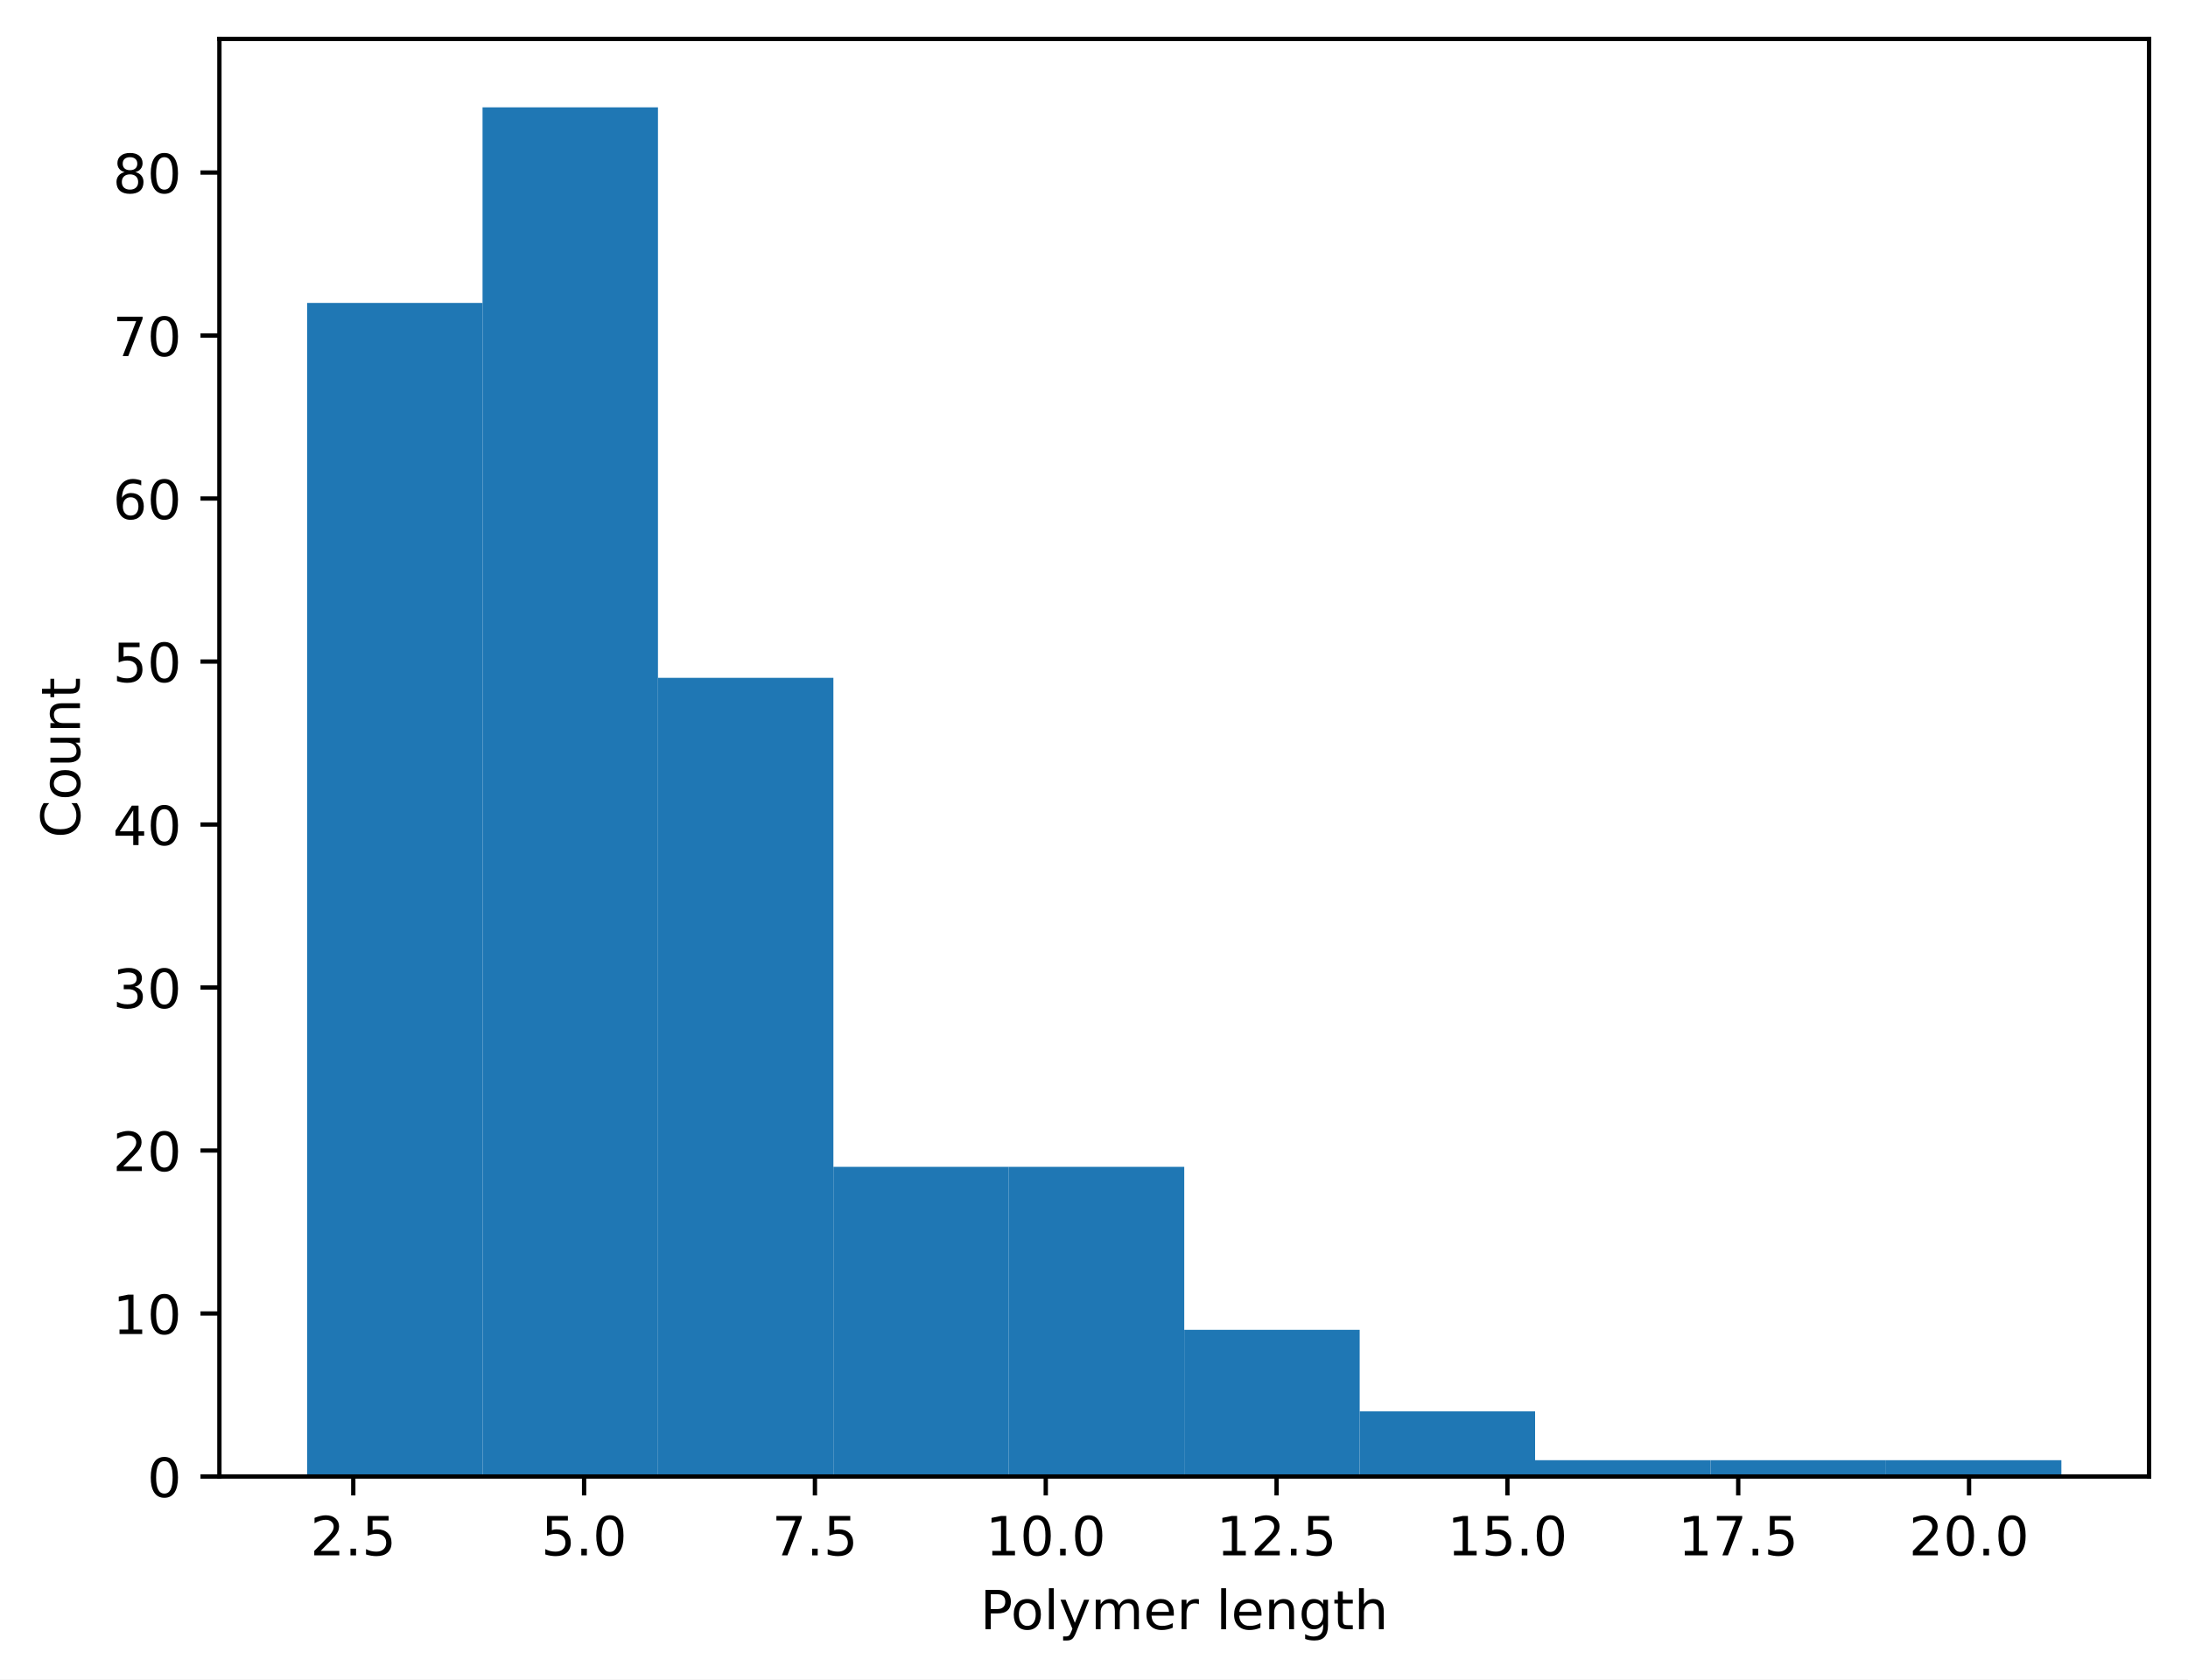
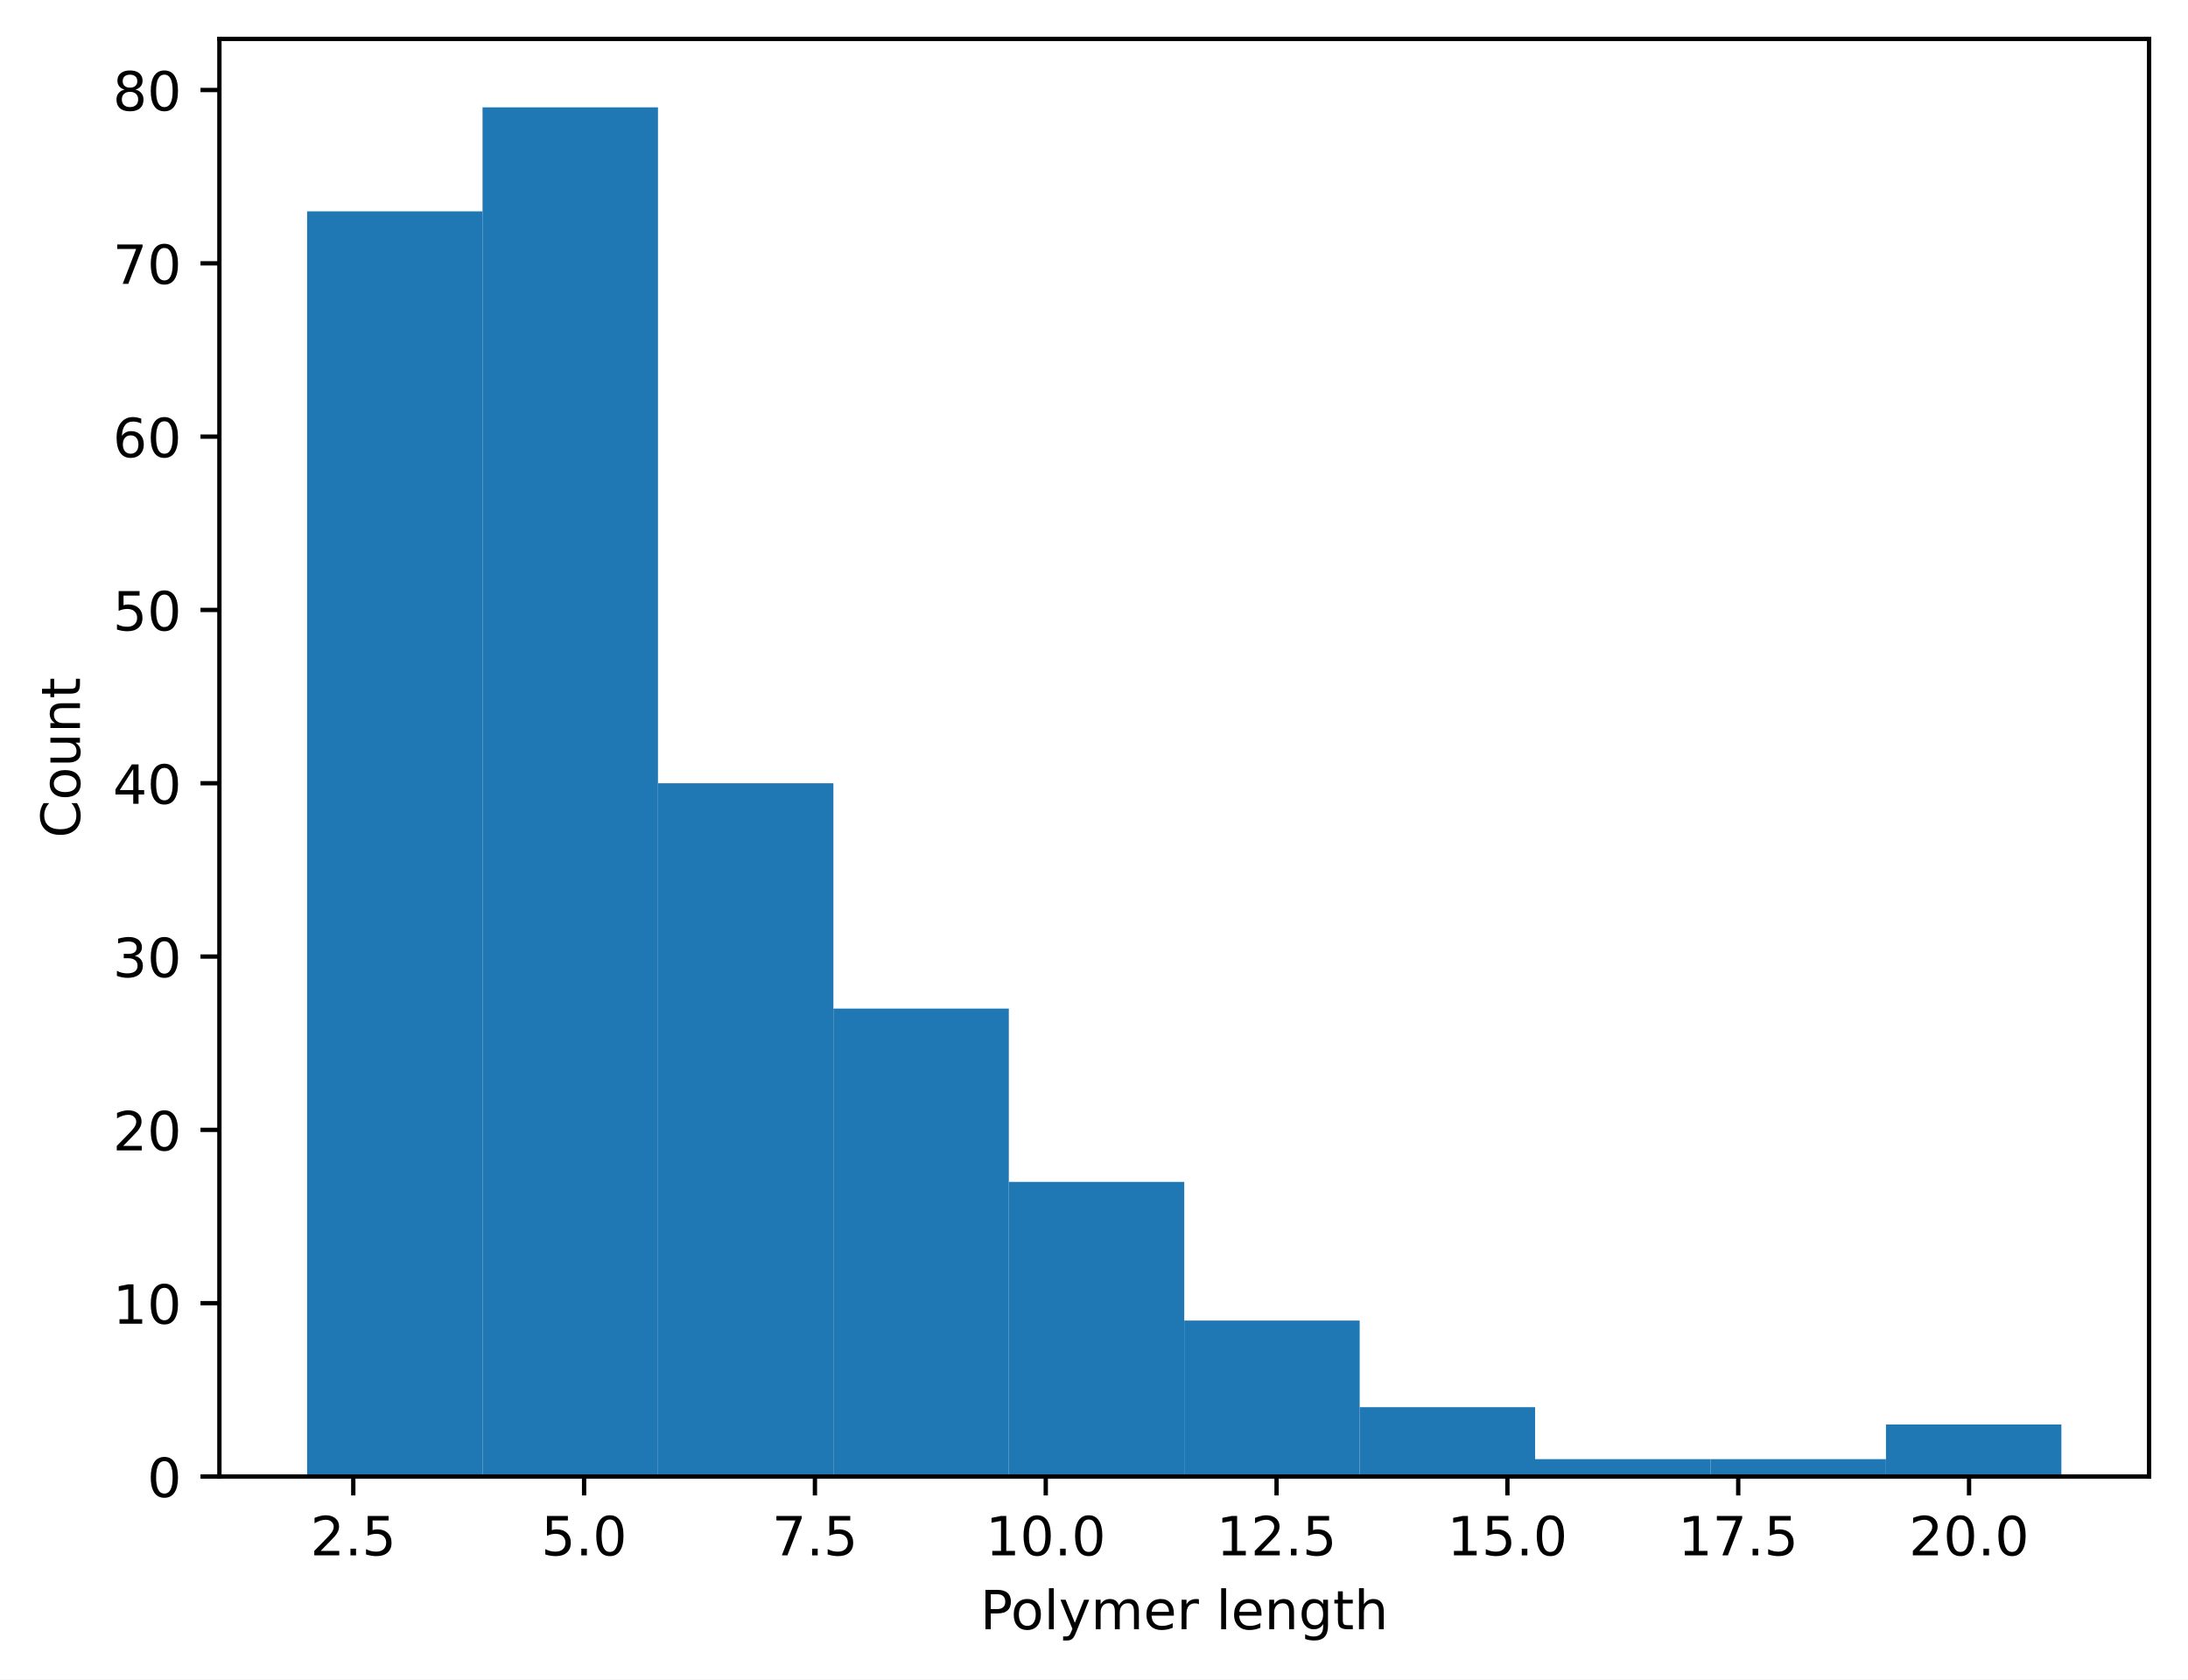
<svg xmlns="http://www.w3.org/2000/svg" xmlns:xlink="http://www.w3.org/1999/xlink" width="404.923pt" height="310.868pt" viewBox="0 0 404.923 310.868" version="1.1">
  <defs>
    <style type="text/css">*{stroke-linejoin: round; stroke-linecap: butt}</style>
  </defs>
  <g id="figure_1">
    <g id="patch_1">
      <path d="M 0 310.868  L 404.923 310.868  L 404.923 0  L 0 0  z " style="fill: #ffffff" />
    </g>
    <g id="axes_1">
      <g id="patch_2">
        <path d="M 40.603 273.312  L 397.723 273.312  L 397.723 7.2  L 40.603 7.2  z " style="fill: #ffffff" />
      </g>
      <g id="patch_3">
-         <path d="M 56.836 273.312  L 89.301 273.312  L 89.301 56.078  L 56.836 56.078  z " clip-path="url(#p41f21b1250)" style="fill: #1f77b4" />
+         <path d="M 56.836 273.312  L 89.301 273.312  L 89.301 39.121  L 56.836 39.121  z " clip-path="url(#p811ddba940)" style="fill: #1f77b4" />
      </g>
      <g id="patch_4">
-         <path d="M 89.301 273.312  L 121.767 273.312  L 121.767 19.872  L 89.301 19.872  z " clip-path="url(#p41f21b1250)" style="fill: #1f77b4" />
+         <path d="M 89.301 273.312  L 121.767 273.312  L 121.767 19.872  L 89.301 19.872  z " clip-path="url(#p811ddba940)" style="fill: #1f77b4" />
      </g>
      <g id="patch_5">
-         <path d="M 121.767 273.312  L 154.232 273.312  L 154.232 125.472  L 121.767 125.472  z " clip-path="url(#p41f21b1250)" style="fill: #1f77b4" />
+         <path d="M 121.767 273.312  L 154.232 273.312  L 154.232 144.988  L 121.767 144.988  z " clip-path="url(#p811ddba940)" style="fill: #1f77b4" />
      </g>
      <g id="patch_6">
-         <path d="M 154.232 273.312  L 186.698 273.312  L 186.698 215.986  L 154.232 215.986  z " clip-path="url(#p41f21b1250)" style="fill: #1f77b4" />
+         <path d="M 154.232 273.312  L 186.698 273.312  L 186.698 186.693  L 154.232 186.693  z " clip-path="url(#p811ddba940)" style="fill: #1f77b4" />
      </g>
      <g id="patch_7">
-         <path d="M 186.698 273.312  L 219.163 273.312  L 219.163 215.986  L 186.698 215.986  z " clip-path="url(#p41f21b1250)" style="fill: #1f77b4" />
+         <path d="M 186.698 273.312  L 219.163 273.312  L 219.163 218.774  L 186.698 218.774  z " clip-path="url(#p811ddba940)" style="fill: #1f77b4" />
      </g>
      <g id="patch_8">
-         <path d="M 219.163 273.312  L 251.629 273.312  L 251.629 246.158  L 219.163 246.158  z " clip-path="url(#p41f21b1250)" style="fill: #1f77b4" />
+         <path d="M 219.163 273.312  L 251.629 273.312  L 251.629 244.439  L 219.163 244.439  z " clip-path="url(#p811ddba940)" style="fill: #1f77b4" />
      </g>
      <g id="patch_9">
-         <path d="M 251.629 273.312  L 284.094 273.312  L 284.094 261.243  L 251.629 261.243  z " clip-path="url(#p41f21b1250)" style="fill: #1f77b4" />
+         <path d="M 251.629 273.312  L 284.094 273.312  L 284.094 260.48  L 251.629 260.48  z " clip-path="url(#p811ddba940)" style="fill: #1f77b4" />
      </g>
      <g id="patch_10">
-         <path d="M 284.094 273.312  L 316.559 273.312  L 316.559 270.295  L 284.094 270.295  z " clip-path="url(#p41f21b1250)" style="fill: #1f77b4" />
+         <path d="M 284.094 273.312  L 316.559 273.312  L 316.559 270.104  L 284.094 270.104  z " clip-path="url(#p811ddba940)" style="fill: #1f77b4" />
      </g>
      <g id="patch_11">
-         <path d="M 316.559 273.312  L 349.025 273.312  L 349.025 270.295  L 316.559 270.295  z " clip-path="url(#p41f21b1250)" style="fill: #1f77b4" />
+         <path d="M 316.559 273.312  L 349.025 273.312  L 349.025 270.104  L 316.559 270.104  z " clip-path="url(#p811ddba940)" style="fill: #1f77b4" />
      </g>
      <g id="patch_12">
-         <path d="M 349.025 273.312  L 381.49 273.312  L 381.49 270.295  L 349.025 270.295  z " clip-path="url(#p41f21b1250)" style="fill: #1f77b4" />
+         <path d="M 349.025 273.312  L 381.49 273.312  L 381.49 263.688  L 349.025 263.688  z " clip-path="url(#p811ddba940)" style="fill: #1f77b4" />
      </g>
      <g id="matplotlib.axis_1">
        <g id="xtick_1">
          <g id="line2d_1">
            <defs>
-               <path id="m90f61c30ad" d="M 0 0  L 0 3.5  " style="stroke: #000000; stroke-width: 0.8" />
+               <path id="me19fb6f249" d="M 0 0  L 0 3.5  " style="stroke: #000000; stroke-width: 0.8" />
            </defs>
            <g>
-               <use xlink:href="#m90f61c30ad" x="65.379" y="273.312" style="stroke: #000000; stroke-width: 0.8" />
+               <use xlink:href="#me19fb6f249" x="65.379" y="273.312" style="stroke: #000000; stroke-width: 0.8" />
            </g>
          </g>
          <g id="text_1">
            <g transform="translate(57.42783 287.9104) scale(0.1 -0.1)">
              <defs>
                <path id="DejaVuSans-32" d="M 1228 531  L 3431 531  L 3431 0  L 469 0  L 469 531  Q 828 903 1448 1529  Q 2069 2156 2228 2338  Q 2531 2678 2651 2914  Q 2772 3150 2772 3378  Q 2772 3750 2511 3984  Q 2250 4219 1831 4219  Q 1534 4219 1204 4116  Q 875 4013 500 3803  L 500 4441  Q 881 4594 1212 4672  Q 1544 4750 1819 4750  Q 2544 4750 2975 4387  Q 3406 4025 3406 3419  Q 3406 3131 3298 2873  Q 3191 2616 2906 2266  Q 2828 2175 2409 1742  Q 1991 1309 1228 531  z " transform="scale(0.015625)" />
                <path id="DejaVuSans-2e" d="M 684 794  L 1344 794  L 1344 0  L 684 0  L 684 794  z " transform="scale(0.015625)" />
                <path id="DejaVuSans-35" d="M 691 4666  L 3169 4666  L 3169 4134  L 1269 4134  L 1269 2991  Q 1406 3038 1543 3061  Q 1681 3084 1819 3084  Q 2600 3084 3056 2656  Q 3513 2228 3513 1497  Q 3513 744 3044 326  Q 2575 -91 1722 -91  Q 1428 -91 1123 -41  Q 819 9 494 109  L 494 744  Q 775 591 1075 516  Q 1375 441 1709 441  Q 2250 441 2565 725  Q 2881 1009 2881 1497  Q 2881 1984 2565 2268  Q 2250 2553 1709 2553  Q 1456 2553 1204 2497  Q 953 2441 691 2322  L 691 4666  z " transform="scale(0.015625)" />
              </defs>
              <use xlink:href="#DejaVuSans-32" />
              <use xlink:href="#DejaVuSans-2e" transform="translate(63.62305 0)" />
              <use xlink:href="#DejaVuSans-35" transform="translate(95.41016 0)" />
            </g>
          </g>
        </g>
        <g id="xtick_2">
          <g id="line2d_2">
            <g>
-               <use xlink:href="#m90f61c30ad" x="108.097" y="273.312" style="stroke: #000000; stroke-width: 0.8" />
+               <use xlink:href="#me19fb6f249" x="108.097" y="273.312" style="stroke: #000000; stroke-width: 0.8" />
            </g>
          </g>
          <g id="text_2">
            <g transform="translate(100.1455 287.9104) scale(0.1 -0.1)">
              <defs>
                <path id="DejaVuSans-30" d="M 2034 4250  Q 1547 4250 1301 3770  Q 1056 3291 1056 2328  Q 1056 1369 1301 889  Q 1547 409 2034 409  Q 2525 409 2770 889  Q 3016 1369 3016 2328  Q 3016 3291 2770 3770  Q 2525 4250 2034 4250  z M 2034 4750  Q 2819 4750 3233 4129  Q 3647 3509 3647 2328  Q 3647 1150 3233 529  Q 2819 -91 2034 -91  Q 1250 -91 836 529  Q 422 1150 422 2328  Q 422 3509 836 4129  Q 1250 4750 2034 4750  z " transform="scale(0.015625)" />
              </defs>
              <use xlink:href="#DejaVuSans-35" />
              <use xlink:href="#DejaVuSans-2e" transform="translate(63.62305 0)" />
              <use xlink:href="#DejaVuSans-30" transform="translate(95.41016 0)" />
            </g>
          </g>
        </g>
        <g id="xtick_3">
          <g id="line2d_3">
            <g>
-               <use xlink:href="#m90f61c30ad" x="150.815" y="273.312" style="stroke: #000000; stroke-width: 0.8" />
+               <use xlink:href="#me19fb6f249" x="150.815" y="273.312" style="stroke: #000000; stroke-width: 0.8" />
            </g>
          </g>
          <g id="text_3">
            <g transform="translate(142.8632 287.9104) scale(0.1 -0.1)">
              <defs>
                <path id="DejaVuSans-37" d="M 525 4666  L 3525 4666  L 3525 4397  L 1831 0  L 1172 0  L 2766 4134  L 525 4134  L 525 4666  z " transform="scale(0.015625)" />
              </defs>
              <use xlink:href="#DejaVuSans-37" />
              <use xlink:href="#DejaVuSans-2e" transform="translate(63.62305 0)" />
              <use xlink:href="#DejaVuSans-35" transform="translate(95.41016 0)" />
            </g>
          </g>
        </g>
        <g id="xtick_4">
          <g id="line2d_4">
            <g>
-               <use xlink:href="#m90f61c30ad" x="193.533" y="273.312" style="stroke: #000000; stroke-width: 0.8" />
+               <use xlink:href="#me19fb6f249" x="193.533" y="273.312" style="stroke: #000000; stroke-width: 0.8" />
            </g>
          </g>
          <g id="text_4">
            <g transform="translate(182.3997 287.9104) scale(0.1 -0.1)">
              <defs>
                <path id="DejaVuSans-31" d="M 794 531  L 1825 531  L 1825 4091  L 703 3866  L 703 4441  L 1819 4666  L 2450 4666  L 2450 531  L 3481 531  L 3481 0  L 794 0  L 794 531  z " transform="scale(0.015625)" />
              </defs>
              <use xlink:href="#DejaVuSans-31" />
              <use xlink:href="#DejaVuSans-30" transform="translate(63.62305 0)" />
              <use xlink:href="#DejaVuSans-2e" transform="translate(127.2461 0)" />
              <use xlink:href="#DejaVuSans-30" transform="translate(159.0332 0)" />
            </g>
          </g>
        </g>
        <g id="xtick_5">
          <g id="line2d_5">
            <g>
-               <use xlink:href="#m90f61c30ad" x="236.25" y="273.312" style="stroke: #000000; stroke-width: 0.8" />
+               <use xlink:href="#me19fb6f249" x="236.25" y="273.312" style="stroke: #000000; stroke-width: 0.8" />
            </g>
          </g>
          <g id="text_5">
            <g transform="translate(225.1174 287.9104) scale(0.1 -0.1)">
              <use xlink:href="#DejaVuSans-31" />
              <use xlink:href="#DejaVuSans-32" transform="translate(63.62305 0)" />
              <use xlink:href="#DejaVuSans-2e" transform="translate(127.2461 0)" />
              <use xlink:href="#DejaVuSans-35" transform="translate(159.0332 0)" />
            </g>
          </g>
        </g>
        <g id="xtick_6">
          <g id="line2d_6">
            <g>
-               <use xlink:href="#m90f61c30ad" x="278.968" y="273.312" style="stroke: #000000; stroke-width: 0.8" />
+               <use xlink:href="#me19fb6f249" x="278.968" y="273.312" style="stroke: #000000; stroke-width: 0.8" />
            </g>
          </g>
          <g id="text_6">
            <g transform="translate(267.8351 287.9104) scale(0.1 -0.1)">
              <use xlink:href="#DejaVuSans-31" />
              <use xlink:href="#DejaVuSans-35" transform="translate(63.62305 0)" />
              <use xlink:href="#DejaVuSans-2e" transform="translate(127.2461 0)" />
              <use xlink:href="#DejaVuSans-30" transform="translate(159.0332 0)" />
            </g>
          </g>
        </g>
        <g id="xtick_7">
          <g id="line2d_7">
            <g>
-               <use xlink:href="#m90f61c30ad" x="321.686" y="273.312" style="stroke: #000000; stroke-width: 0.8" />
+               <use xlink:href="#me19fb6f249" x="321.686" y="273.312" style="stroke: #000000; stroke-width: 0.8" />
            </g>
          </g>
          <g id="text_7">
            <g transform="translate(310.5528 287.9104) scale(0.1 -0.1)">
              <use xlink:href="#DejaVuSans-31" />
              <use xlink:href="#DejaVuSans-37" transform="translate(63.62305 0)" />
              <use xlink:href="#DejaVuSans-2e" transform="translate(127.2461 0)" />
              <use xlink:href="#DejaVuSans-35" transform="translate(159.0332 0)" />
            </g>
          </g>
        </g>
        <g id="xtick_8">
          <g id="line2d_8">
            <g>
-               <use xlink:href="#m90f61c30ad" x="364.403" y="273.312" style="stroke: #000000; stroke-width: 0.8" />
+               <use xlink:href="#me19fb6f249" x="364.403" y="273.312" style="stroke: #000000; stroke-width: 0.8" />
            </g>
          </g>
          <g id="text_8">
            <g transform="translate(353.2705 287.9104) scale(0.1 -0.1)">
              <use xlink:href="#DejaVuSans-32" />
              <use xlink:href="#DejaVuSans-30" transform="translate(63.62305 0)" />
              <use xlink:href="#DejaVuSans-2e" transform="translate(127.2461 0)" />
              <use xlink:href="#DejaVuSans-30" transform="translate(159.0332 0)" />
            </g>
          </g>
        </g>
        <g id="text_9">
          <g transform="translate(181.3928 301.5886) scale(0.1 -0.1)">
            <defs>
              <path id="DejaVuSans-50" d="M 1259 4147  L 1259 2394  L 2053 2394  Q 2494 2394 2734 2622  Q 2975 2850 2975 3272  Q 2975 3691 2734 3919  Q 2494 4147 2053 4147  L 1259 4147  z M 628 4666  L 2053 4666  Q 2838 4666 3239 4311  Q 3641 3956 3641 3272  Q 3641 2581 3239 2228  Q 2838 1875 2053 1875  L 1259 1875  L 1259 0  L 628 0  L 628 4666  z " transform="scale(0.015625)" />
              <path id="DejaVuSans-6f" d="M 1959 3097  Q 1497 3097 1228 2736  Q 959 2375 959 1747  Q 959 1119 1226 758  Q 1494 397 1959 397  Q 2419 397 2687 759  Q 2956 1122 2956 1747  Q 2956 2369 2687 2733  Q 2419 3097 1959 3097  z M 1959 3584  Q 2709 3584 3137 3096  Q 3566 2609 3566 1747  Q 3566 888 3137 398  Q 2709 -91 1959 -91  Q 1206 -91 779 398  Q 353 888 353 1747  Q 353 2609 779 3096  Q 1206 3584 1959 3584  z " transform="scale(0.015625)" />
              <path id="DejaVuSans-6c" d="M 603 4863  L 1178 4863  L 1178 0  L 603 0  L 603 4863  z " transform="scale(0.015625)" />
              <path id="DejaVuSans-79" d="M 2059 -325  Q 1816 -950 1584 -1140  Q 1353 -1331 966 -1331  L 506 -1331  L 506 -850  L 844 -850  Q 1081 -850 1212 -737  Q 1344 -625 1503 -206  L 1606 56  L 191 3500  L 800 3500  L 1894 763  L 2988 3500  L 3597 3500  L 2059 -325  z " transform="scale(0.015625)" />
              <path id="DejaVuSans-6d" d="M 3328 2828  Q 3544 3216 3844 3400  Q 4144 3584 4550 3584  Q 5097 3584 5394 3201  Q 5691 2819 5691 2113  L 5691 0  L 5113 0  L 5113 2094  Q 5113 2597 4934 2840  Q 4756 3084 4391 3084  Q 3944 3084 3684 2787  Q 3425 2491 3425 1978  L 3425 0  L 2847 0  L 2847 2094  Q 2847 2600 2669 2842  Q 2491 3084 2119 3084  Q 1678 3084 1418 2786  Q 1159 2488 1159 1978  L 1159 0  L 581 0  L 581 3500  L 1159 3500  L 1159 2956  Q 1356 3278 1631 3431  Q 1906 3584 2284 3584  Q 2666 3584 2933 3390  Q 3200 3197 3328 2828  z " transform="scale(0.015625)" />
              <path id="DejaVuSans-65" d="M 3597 1894  L 3597 1613  L 953 1613  Q 991 1019 1311 708  Q 1631 397 2203 397  Q 2534 397 2845 478  Q 3156 559 3463 722  L 3463 178  Q 3153 47 2828 -22  Q 2503 -91 2169 -91  Q 1331 -91 842 396  Q 353 884 353 1716  Q 353 2575 817 3079  Q 1281 3584 2069 3584  Q 2775 3584 3186 3129  Q 3597 2675 3597 1894  z M 3022 2063  Q 3016 2534 2758 2815  Q 2500 3097 2075 3097  Q 1594 3097 1305 2825  Q 1016 2553 972 2059  L 3022 2063  z " transform="scale(0.015625)" />
              <path id="DejaVuSans-72" d="M 2631 2963  Q 2534 3019 2420 3045  Q 2306 3072 2169 3072  Q 1681 3072 1420 2755  Q 1159 2438 1159 1844  L 1159 0  L 581 0  L 581 3500  L 1159 3500  L 1159 2956  Q 1341 3275 1631 3429  Q 1922 3584 2338 3584  Q 2397 3584 2469 3576  Q 2541 3569 2628 3553  L 2631 2963  z " transform="scale(0.015625)" />
              <path id="DejaVuSans-20" transform="scale(0.015625)" />
              <path id="DejaVuSans-6e" d="M 3513 2113  L 3513 0  L 2938 0  L 2938 2094  Q 2938 2591 2744 2837  Q 2550 3084 2163 3084  Q 1697 3084 1428 2787  Q 1159 2491 1159 1978  L 1159 0  L 581 0  L 581 3500  L 1159 3500  L 1159 2956  Q 1366 3272 1645 3428  Q 1925 3584 2291 3584  Q 2894 3584 3203 3211  Q 3513 2838 3513 2113  z " transform="scale(0.015625)" />
              <path id="DejaVuSans-67" d="M 2906 1791  Q 2906 2416 2648 2759  Q 2391 3103 1925 3103  Q 1463 3103 1205 2759  Q 947 2416 947 1791  Q 947 1169 1205 825  Q 1463 481 1925 481  Q 2391 481 2648 825  Q 2906 1169 2906 1791  z M 3481 434  Q 3481 -459 3084 -895  Q 2688 -1331 1869 -1331  Q 1566 -1331 1297 -1286  Q 1028 -1241 775 -1147  L 775 -588  Q 1028 -725 1275 -790  Q 1522 -856 1778 -856  Q 2344 -856 2625 -561  Q 2906 -266 2906 331  L 2906 616  Q 2728 306 2450 153  Q 2172 0 1784 0  Q 1141 0 747 490  Q 353 981 353 1791  Q 353 2603 747 3093  Q 1141 3584 1784 3584  Q 2172 3584 2450 3431  Q 2728 3278 2906 2969  L 2906 3500  L 3481 3500  L 3481 434  z " transform="scale(0.015625)" />
              <path id="DejaVuSans-74" d="M 1172 4494  L 1172 3500  L 2356 3500  L 2356 3053  L 1172 3053  L 1172 1153  Q 1172 725 1289 603  Q 1406 481 1766 481  L 2356 481  L 2356 0  L 1766 0  Q 1100 0 847 248  Q 594 497 594 1153  L 594 3053  L 172 3053  L 172 3500  L 594 3500  L 594 4494  L 1172 4494  z " transform="scale(0.015625)" />
              <path id="DejaVuSans-68" d="M 3513 2113  L 3513 0  L 2938 0  L 2938 2094  Q 2938 2591 2744 2837  Q 2550 3084 2163 3084  Q 1697 3084 1428 2787  Q 1159 2491 1159 1978  L 1159 0  L 581 0  L 581 4863  L 1159 4863  L 1159 2956  Q 1366 3272 1645 3428  Q 1925 3584 2291 3584  Q 2894 3584 3203 3211  Q 3513 2838 3513 2113  z " transform="scale(0.015625)" />
            </defs>
            <use xlink:href="#DejaVuSans-50" />
            <use xlink:href="#DejaVuSans-6f" transform="translate(56.67773 0)" />
            <use xlink:href="#DejaVuSans-6c" transform="translate(117.8594 0)" />
            <use xlink:href="#DejaVuSans-79" transform="translate(145.6426 0)" />
            <use xlink:href="#DejaVuSans-6d" transform="translate(204.8223 0)" />
            <use xlink:href="#DejaVuSans-65" transform="translate(302.2344 0)" />
            <use xlink:href="#DejaVuSans-72" transform="translate(363.7578 0)" />
            <use xlink:href="#DejaVuSans-20" transform="translate(404.8711 0)" />
            <use xlink:href="#DejaVuSans-6c" transform="translate(436.6582 0)" />
            <use xlink:href="#DejaVuSans-65" transform="translate(464.4414 0)" />
            <use xlink:href="#DejaVuSans-6e" transform="translate(525.9648 0)" />
            <use xlink:href="#DejaVuSans-67" transform="translate(589.3438 0)" />
            <use xlink:href="#DejaVuSans-74" transform="translate(652.8203 0)" />
            <use xlink:href="#DejaVuSans-68" transform="translate(692.0293 0)" />
          </g>
        </g>
      </g>
      <g id="matplotlib.axis_2">
        <g id="ytick_1">
          <g id="line2d_9">
            <defs>
-               <path id="m3d2b105210" d="M 0 0  L -3.5 0  " style="stroke: #000000; stroke-width: 0.8" />
+               <path id="m746cbba1c4" d="M 0 0  L -3.5 0  " style="stroke: #000000; stroke-width: 0.8" />
            </defs>
            <g>
-               <use xlink:href="#m3d2b105210" x="40.603" y="273.312" style="stroke: #000000; stroke-width: 0.8" />
+               <use xlink:href="#m746cbba1c4" x="40.603" y="273.312" style="stroke: #000000; stroke-width: 0.8" />
            </g>
          </g>
          <g id="text_10">
            <g transform="translate(27.24063 277.1112) scale(0.1 -0.1)">
              <use xlink:href="#DejaVuSans-30" />
            </g>
          </g>
        </g>
        <g id="ytick_2">
          <g id="line2d_10">
            <g>
-               <use xlink:href="#m3d2b105210" x="40.603" y="243.141" style="stroke: #000000; stroke-width: 0.8" />
+               <use xlink:href="#m746cbba1c4" x="40.603" y="241.231" style="stroke: #000000; stroke-width: 0.8" />
            </g>
          </g>
          <g id="text_11">
-             <g transform="translate(20.87813 246.9398) scale(0.1 -0.1)">
+             <g transform="translate(20.87813 245.0302) scale(0.1 -0.1)">
              <use xlink:href="#DejaVuSans-31" />
              <use xlink:href="#DejaVuSans-30" transform="translate(63.62305 0)" />
            </g>
          </g>
        </g>
        <g id="ytick_3">
          <g id="line2d_11">
            <g>
-               <use xlink:href="#m3d2b105210" x="40.603" y="212.969" style="stroke: #000000; stroke-width: 0.8" />
+               <use xlink:href="#m746cbba1c4" x="40.603" y="209.15" style="stroke: #000000; stroke-width: 0.8" />
            </g>
          </g>
          <g id="text_12">
-             <g transform="translate(20.87813 216.7684) scale(0.1 -0.1)">
+             <g transform="translate(20.87813 212.9492) scale(0.1 -0.1)">
              <use xlink:href="#DejaVuSans-32" />
              <use xlink:href="#DejaVuSans-30" transform="translate(63.62305 0)" />
            </g>
          </g>
        </g>
        <g id="ytick_4">
          <g id="line2d_12">
            <g>
-               <use xlink:href="#m3d2b105210" x="40.603" y="182.798" style="stroke: #000000; stroke-width: 0.8" />
+               <use xlink:href="#m746cbba1c4" x="40.603" y="177.069" style="stroke: #000000; stroke-width: 0.8" />
            </g>
          </g>
          <g id="text_13">
-             <g transform="translate(20.87813 186.5969) scale(0.1 -0.1)">
+             <g transform="translate(20.87813 180.8682) scale(0.1 -0.1)">
              <defs>
                <path id="DejaVuSans-33" d="M 2597 2516  Q 3050 2419 3304 2112  Q 3559 1806 3559 1356  Q 3559 666 3084 287  Q 2609 -91 1734 -91  Q 1441 -91 1130 -33  Q 819 25 488 141  L 488 750  Q 750 597 1062 519  Q 1375 441 1716 441  Q 2309 441 2620 675  Q 2931 909 2931 1356  Q 2931 1769 2642 2001  Q 2353 2234 1838 2234  L 1294 2234  L 1294 2753  L 1863 2753  Q 2328 2753 2575 2939  Q 2822 3125 2822 3475  Q 2822 3834 2567 4026  Q 2313 4219 1838 4219  Q 1578 4219 1281 4162  Q 984 4106 628 3988  L 628 4550  Q 988 4650 1302 4700  Q 1616 4750 1894 4750  Q 2613 4750 3031 4423  Q 3450 4097 3450 3541  Q 3450 3153 3228 2886  Q 3006 2619 2597 2516  z " transform="scale(0.015625)" />
              </defs>
              <use xlink:href="#DejaVuSans-33" />
              <use xlink:href="#DejaVuSans-30" transform="translate(63.62305 0)" />
            </g>
          </g>
        </g>
        <g id="ytick_5">
          <g id="line2d_13">
            <g>
-               <use xlink:href="#m3d2b105210" x="40.603" y="152.626" style="stroke: #000000; stroke-width: 0.8" />
+               <use xlink:href="#m746cbba1c4" x="40.603" y="144.988" style="stroke: #000000; stroke-width: 0.8" />
            </g>
          </g>
          <g id="text_14">
-             <g transform="translate(20.87813 156.4255) scale(0.1 -0.1)">
+             <g transform="translate(20.87813 148.7872) scale(0.1 -0.1)">
              <defs>
                <path id="DejaVuSans-34" d="M 2419 4116  L 825 1625  L 2419 1625  L 2419 4116  z M 2253 4666  L 3047 4666  L 3047 1625  L 3713 1625  L 3713 1100  L 3047 1100  L 3047 0  L 2419 0  L 2419 1100  L 313 1100  L 313 1709  L 2253 4666  z " transform="scale(0.015625)" />
              </defs>
              <use xlink:href="#DejaVuSans-34" />
              <use xlink:href="#DejaVuSans-30" transform="translate(63.62305 0)" />
            </g>
          </g>
        </g>
        <g id="ytick_6">
          <g id="line2d_14">
            <g>
-               <use xlink:href="#m3d2b105210" x="40.603" y="122.455" style="stroke: #000000; stroke-width: 0.8" />
+               <use xlink:href="#m746cbba1c4" x="40.603" y="112.907" style="stroke: #000000; stroke-width: 0.8" />
            </g>
          </g>
          <g id="text_15">
-             <g transform="translate(20.87813 126.2541) scale(0.1 -0.1)">
+             <g transform="translate(20.87813 116.7062) scale(0.1 -0.1)">
              <use xlink:href="#DejaVuSans-35" />
              <use xlink:href="#DejaVuSans-30" transform="translate(63.62305 0)" />
            </g>
          </g>
        </g>
        <g id="ytick_7">
          <g id="line2d_15">
            <g>
-               <use xlink:href="#m3d2b105210" x="40.603" y="92.283" style="stroke: #000000; stroke-width: 0.8" />
+               <use xlink:href="#m746cbba1c4" x="40.603" y="80.826" style="stroke: #000000; stroke-width: 0.8" />
            </g>
          </g>
          <g id="text_16">
-             <g transform="translate(20.87813 96.08265) scale(0.1 -0.1)">
+             <g transform="translate(20.87813 84.62514) scale(0.1 -0.1)">
              <defs>
                <path id="DejaVuSans-36" d="M 2113 2584  Q 1688 2584 1439 2293  Q 1191 2003 1191 1497  Q 1191 994 1439 701  Q 1688 409 2113 409  Q 2538 409 2786 701  Q 3034 994 3034 1497  Q 3034 2003 2786 2293  Q 2538 2584 2113 2584  z M 3366 4563  L 3366 3988  Q 3128 4100 2886 4159  Q 2644 4219 2406 4219  Q 1781 4219 1451 3797  Q 1122 3375 1075 2522  Q 1259 2794 1537 2939  Q 1816 3084 2150 3084  Q 2853 3084 3261 2657  Q 3669 2231 3669 1497  Q 3669 778 3244 343  Q 2819 -91 2113 -91  Q 1303 -91 875 529  Q 447 1150 447 2328  Q 447 3434 972 4092  Q 1497 4750 2381 4750  Q 2619 4750 2861 4703  Q 3103 4656 3366 4563  z " transform="scale(0.015625)" />
              </defs>
              <use xlink:href="#DejaVuSans-36" />
              <use xlink:href="#DejaVuSans-30" transform="translate(63.62305 0)" />
            </g>
          </g>
        </g>
        <g id="ytick_8">
          <g id="line2d_16">
            <g>
-               <use xlink:href="#m3d2b105210" x="40.603" y="62.112" style="stroke: #000000; stroke-width: 0.8" />
+               <use xlink:href="#m746cbba1c4" x="40.603" y="48.745" style="stroke: #000000; stroke-width: 0.8" />
            </g>
          </g>
          <g id="text_17">
-             <g transform="translate(20.87813 65.91122) scale(0.1 -0.1)">
+             <g transform="translate(20.87813 52.54413) scale(0.1 -0.1)">
              <use xlink:href="#DejaVuSans-37" />
              <use xlink:href="#DejaVuSans-30" transform="translate(63.62305 0)" />
            </g>
          </g>
        </g>
        <g id="ytick_9">
          <g id="line2d_17">
            <g>
-               <use xlink:href="#m3d2b105210" x="40.603" y="31.941" style="stroke: #000000; stroke-width: 0.8" />
+               <use xlink:href="#m746cbba1c4" x="40.603" y="16.664" style="stroke: #000000; stroke-width: 0.8" />
            </g>
          </g>
          <g id="text_18">
-             <g transform="translate(20.87813 35.73979) scale(0.1 -0.1)">
+             <g transform="translate(20.87813 20.46312) scale(0.1 -0.1)">
              <defs>
                <path id="DejaVuSans-38" d="M 2034 2216  Q 1584 2216 1326 1975  Q 1069 1734 1069 1313  Q 1069 891 1326 650  Q 1584 409 2034 409  Q 2484 409 2743 651  Q 3003 894 3003 1313  Q 3003 1734 2745 1975  Q 2488 2216 2034 2216  z M 1403 2484  Q 997 2584 770 2862  Q 544 3141 544 3541  Q 544 4100 942 4425  Q 1341 4750 2034 4750  Q 2731 4750 3128 4425  Q 3525 4100 3525 3541  Q 3525 3141 3298 2862  Q 3072 2584 2669 2484  Q 3125 2378 3379 2068  Q 3634 1759 3634 1313  Q 3634 634 3220 271  Q 2806 -91 2034 -91  Q 1263 -91 848 271  Q 434 634 434 1313  Q 434 1759 690 2068  Q 947 2378 1403 2484  z M 1172 3481  Q 1172 3119 1398 2916  Q 1625 2713 2034 2713  Q 2441 2713 2670 2916  Q 2900 3119 2900 3481  Q 2900 3844 2670 4047  Q 2441 4250 2034 4250  Q 1625 4250 1398 4047  Q 1172 3844 1172 3481  z " transform="scale(0.015625)" />
              </defs>
              <use xlink:href="#DejaVuSans-38" />
              <use xlink:href="#DejaVuSans-30" transform="translate(63.62305 0)" />
            </g>
          </g>
        </g>
        <g id="text_19">
          <g transform="translate(14.79844 155.1044) rotate(-90) scale(0.1 -0.1)">
            <defs>
              <path id="DejaVuSans-43" d="M 4122 4306  L 4122 3641  Q 3803 3938 3442 4084  Q 3081 4231 2675 4231  Q 1875 4231 1450 3742  Q 1025 3253 1025 2328  Q 1025 1406 1450 917  Q 1875 428 2675 428  Q 3081 428 3442 575  Q 3803 722 4122 1019  L 4122 359  Q 3791 134 3420 21  Q 3050 -91 2638 -91  Q 1578 -91 968 557  Q 359 1206 359 2328  Q 359 3453 968 4101  Q 1578 4750 2638 4750  Q 3056 4750 3426 4639  Q 3797 4528 4122 4306  z " transform="scale(0.015625)" />
              <path id="DejaVuSans-75" d="M 544 1381  L 544 3500  L 1119 3500  L 1119 1403  Q 1119 906 1312 657  Q 1506 409 1894 409  Q 2359 409 2629 706  Q 2900 1003 2900 1516  L 2900 3500  L 3475 3500  L 3475 0  L 2900 0  L 2900 538  Q 2691 219 2414 64  Q 2138 -91 1772 -91  Q 1169 -91 856 284  Q 544 659 544 1381  z M 1991 3584  L 1991 3584  z " transform="scale(0.015625)" />
            </defs>
            <use xlink:href="#DejaVuSans-43" />
            <use xlink:href="#DejaVuSans-6f" transform="translate(69.82422 0)" />
            <use xlink:href="#DejaVuSans-75" transform="translate(131.0059 0)" />
            <use xlink:href="#DejaVuSans-6e" transform="translate(194.3848 0)" />
            <use xlink:href="#DejaVuSans-74" transform="translate(257.7637 0)" />
          </g>
        </g>
      </g>
      <g id="patch_13">
        <path d="M 40.603 273.312  L 40.603 7.2  " style="fill: none; stroke: #000000; stroke-width: 0.8; stroke-linejoin: miter; stroke-linecap: square" />
      </g>
      <g id="patch_14">
        <path d="M 397.723 273.312  L 397.723 7.2  " style="fill: none; stroke: #000000; stroke-width: 0.8; stroke-linejoin: miter; stroke-linecap: square" />
      </g>
      <g id="patch_15">
        <path d="M 40.603 273.312  L 397.723 273.312  " style="fill: none; stroke: #000000; stroke-width: 0.8; stroke-linejoin: miter; stroke-linecap: square" />
      </g>
      <g id="patch_16">
        <path d="M 40.603 7.2  L 397.723 7.2  " style="fill: none; stroke: #000000; stroke-width: 0.8; stroke-linejoin: miter; stroke-linecap: square" />
      </g>
    </g>
  </g>
  <defs>
-     <clipPath id="p41f21b1250">
+     <clipPath id="p811ddba940">
      <rect x="40.603" y="7.2" width="357.12" height="266.112" />
    </clipPath>
  </defs>
</svg>
